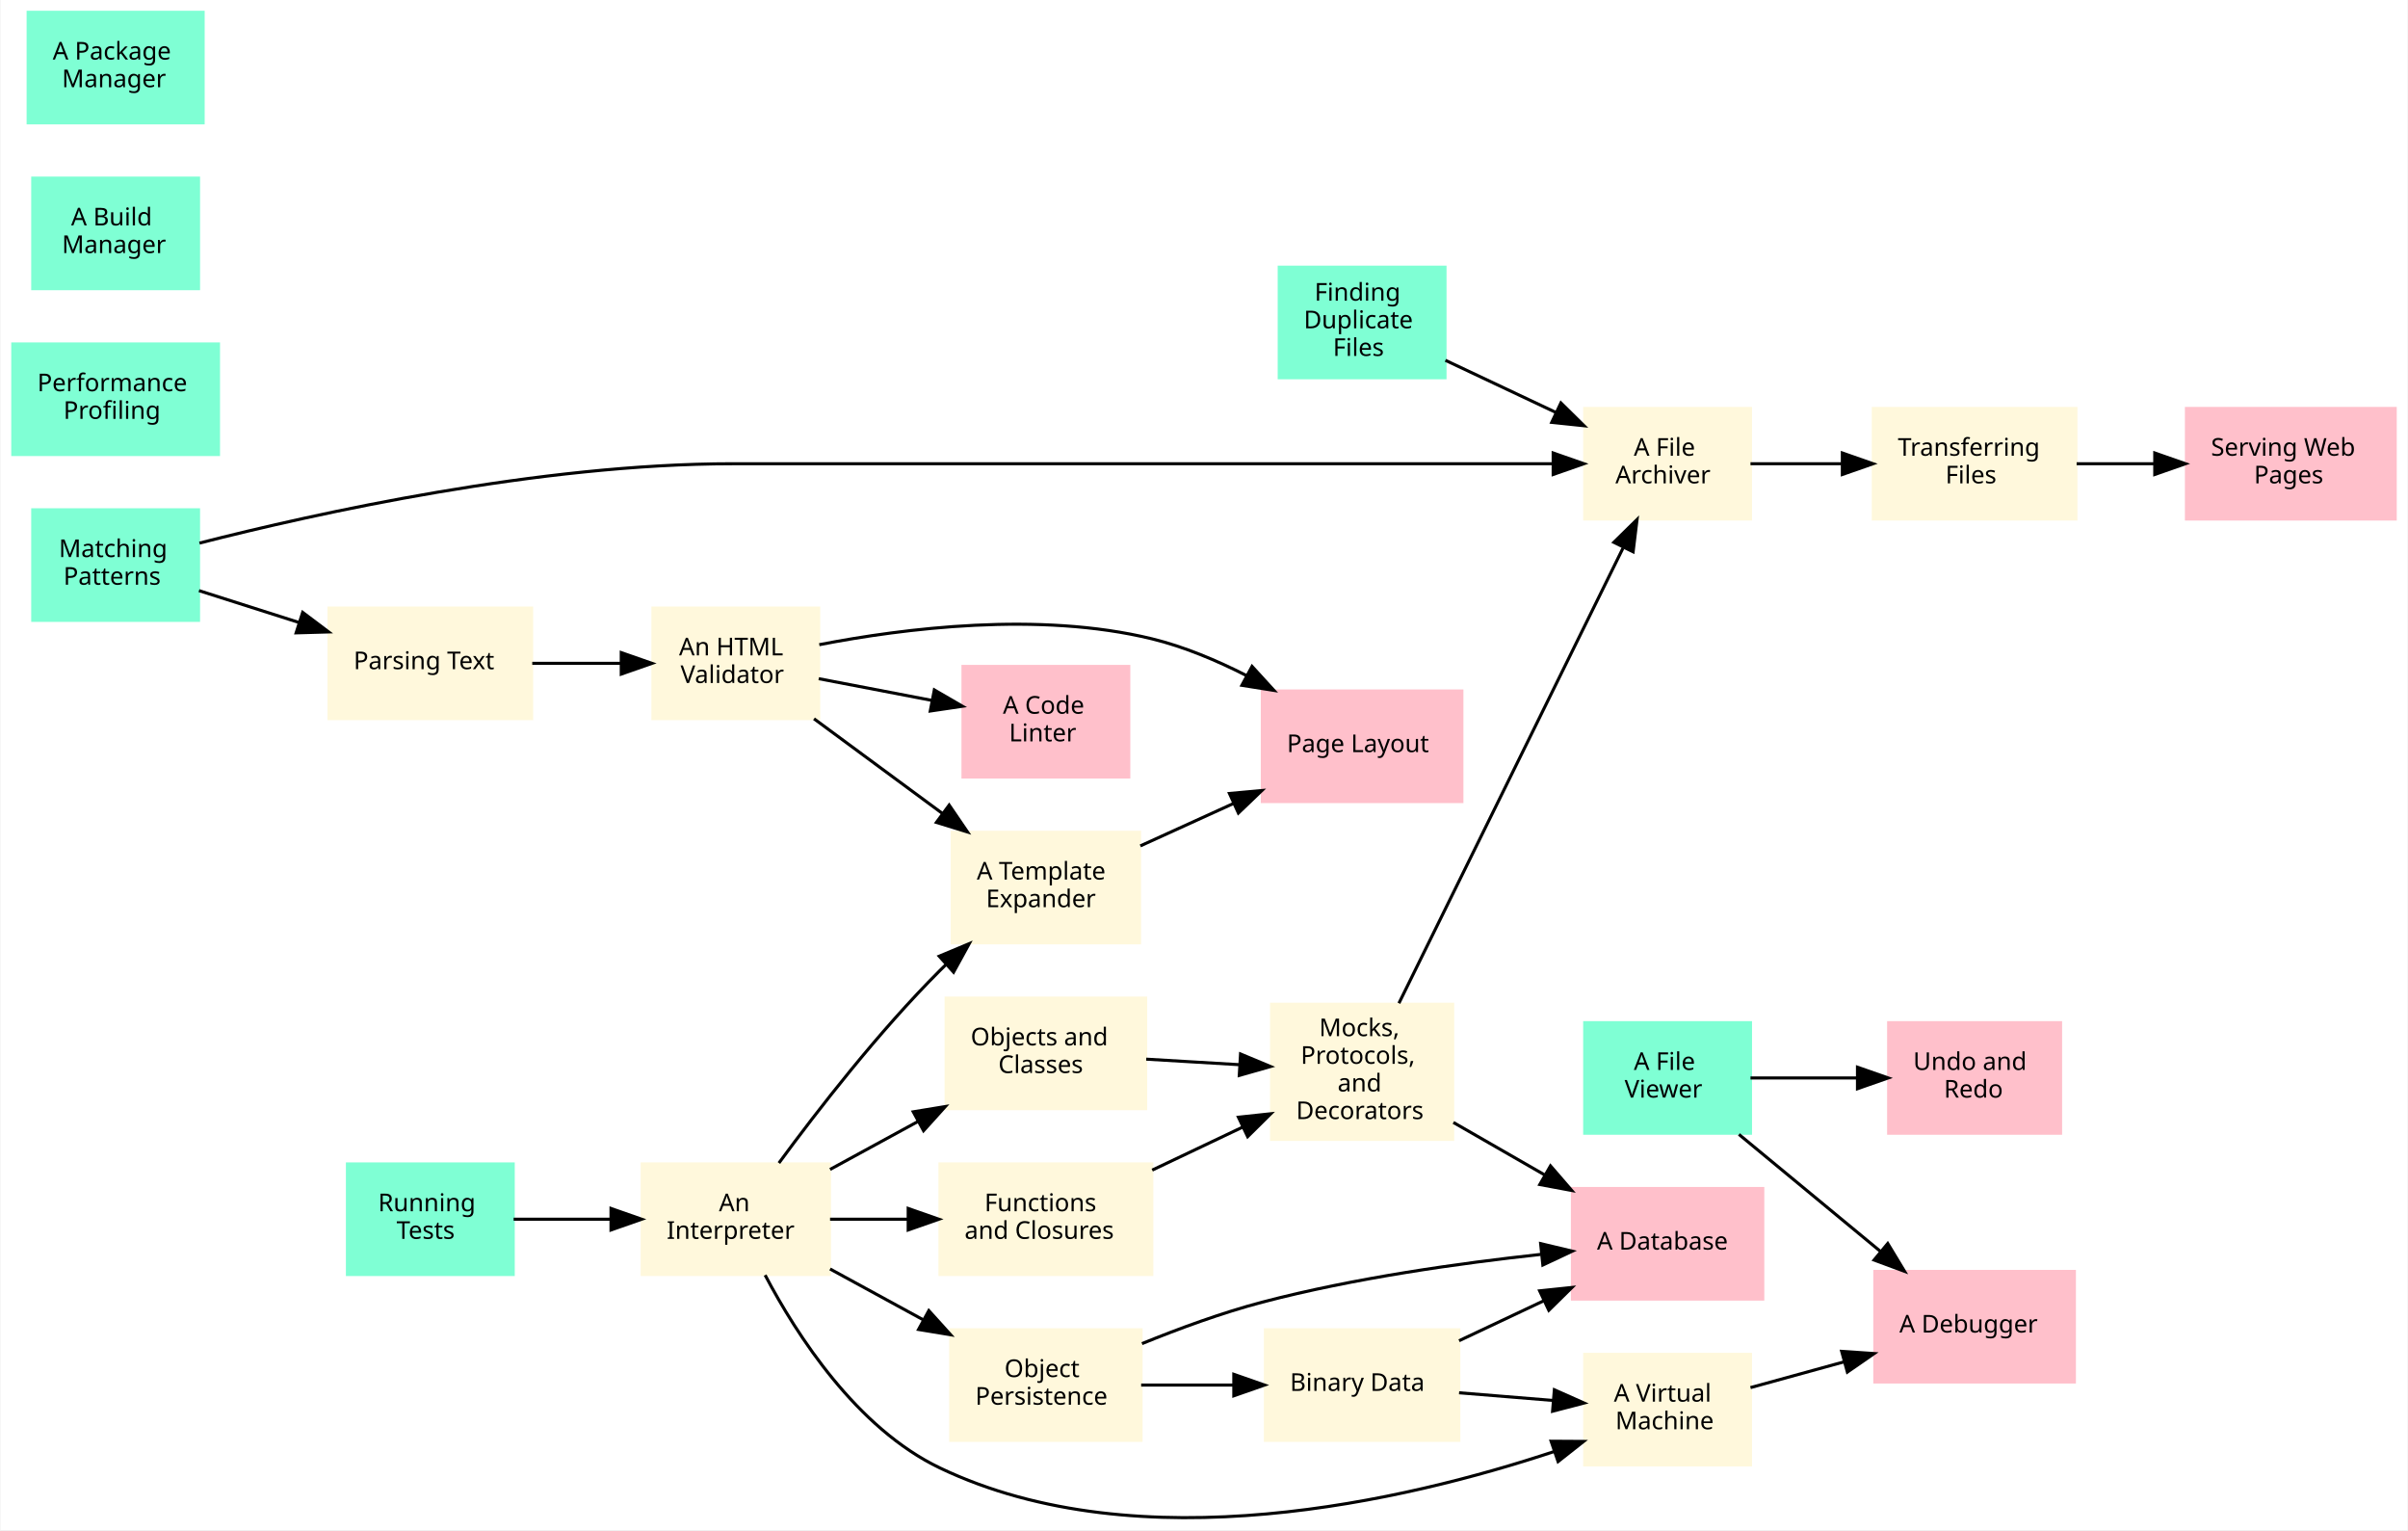
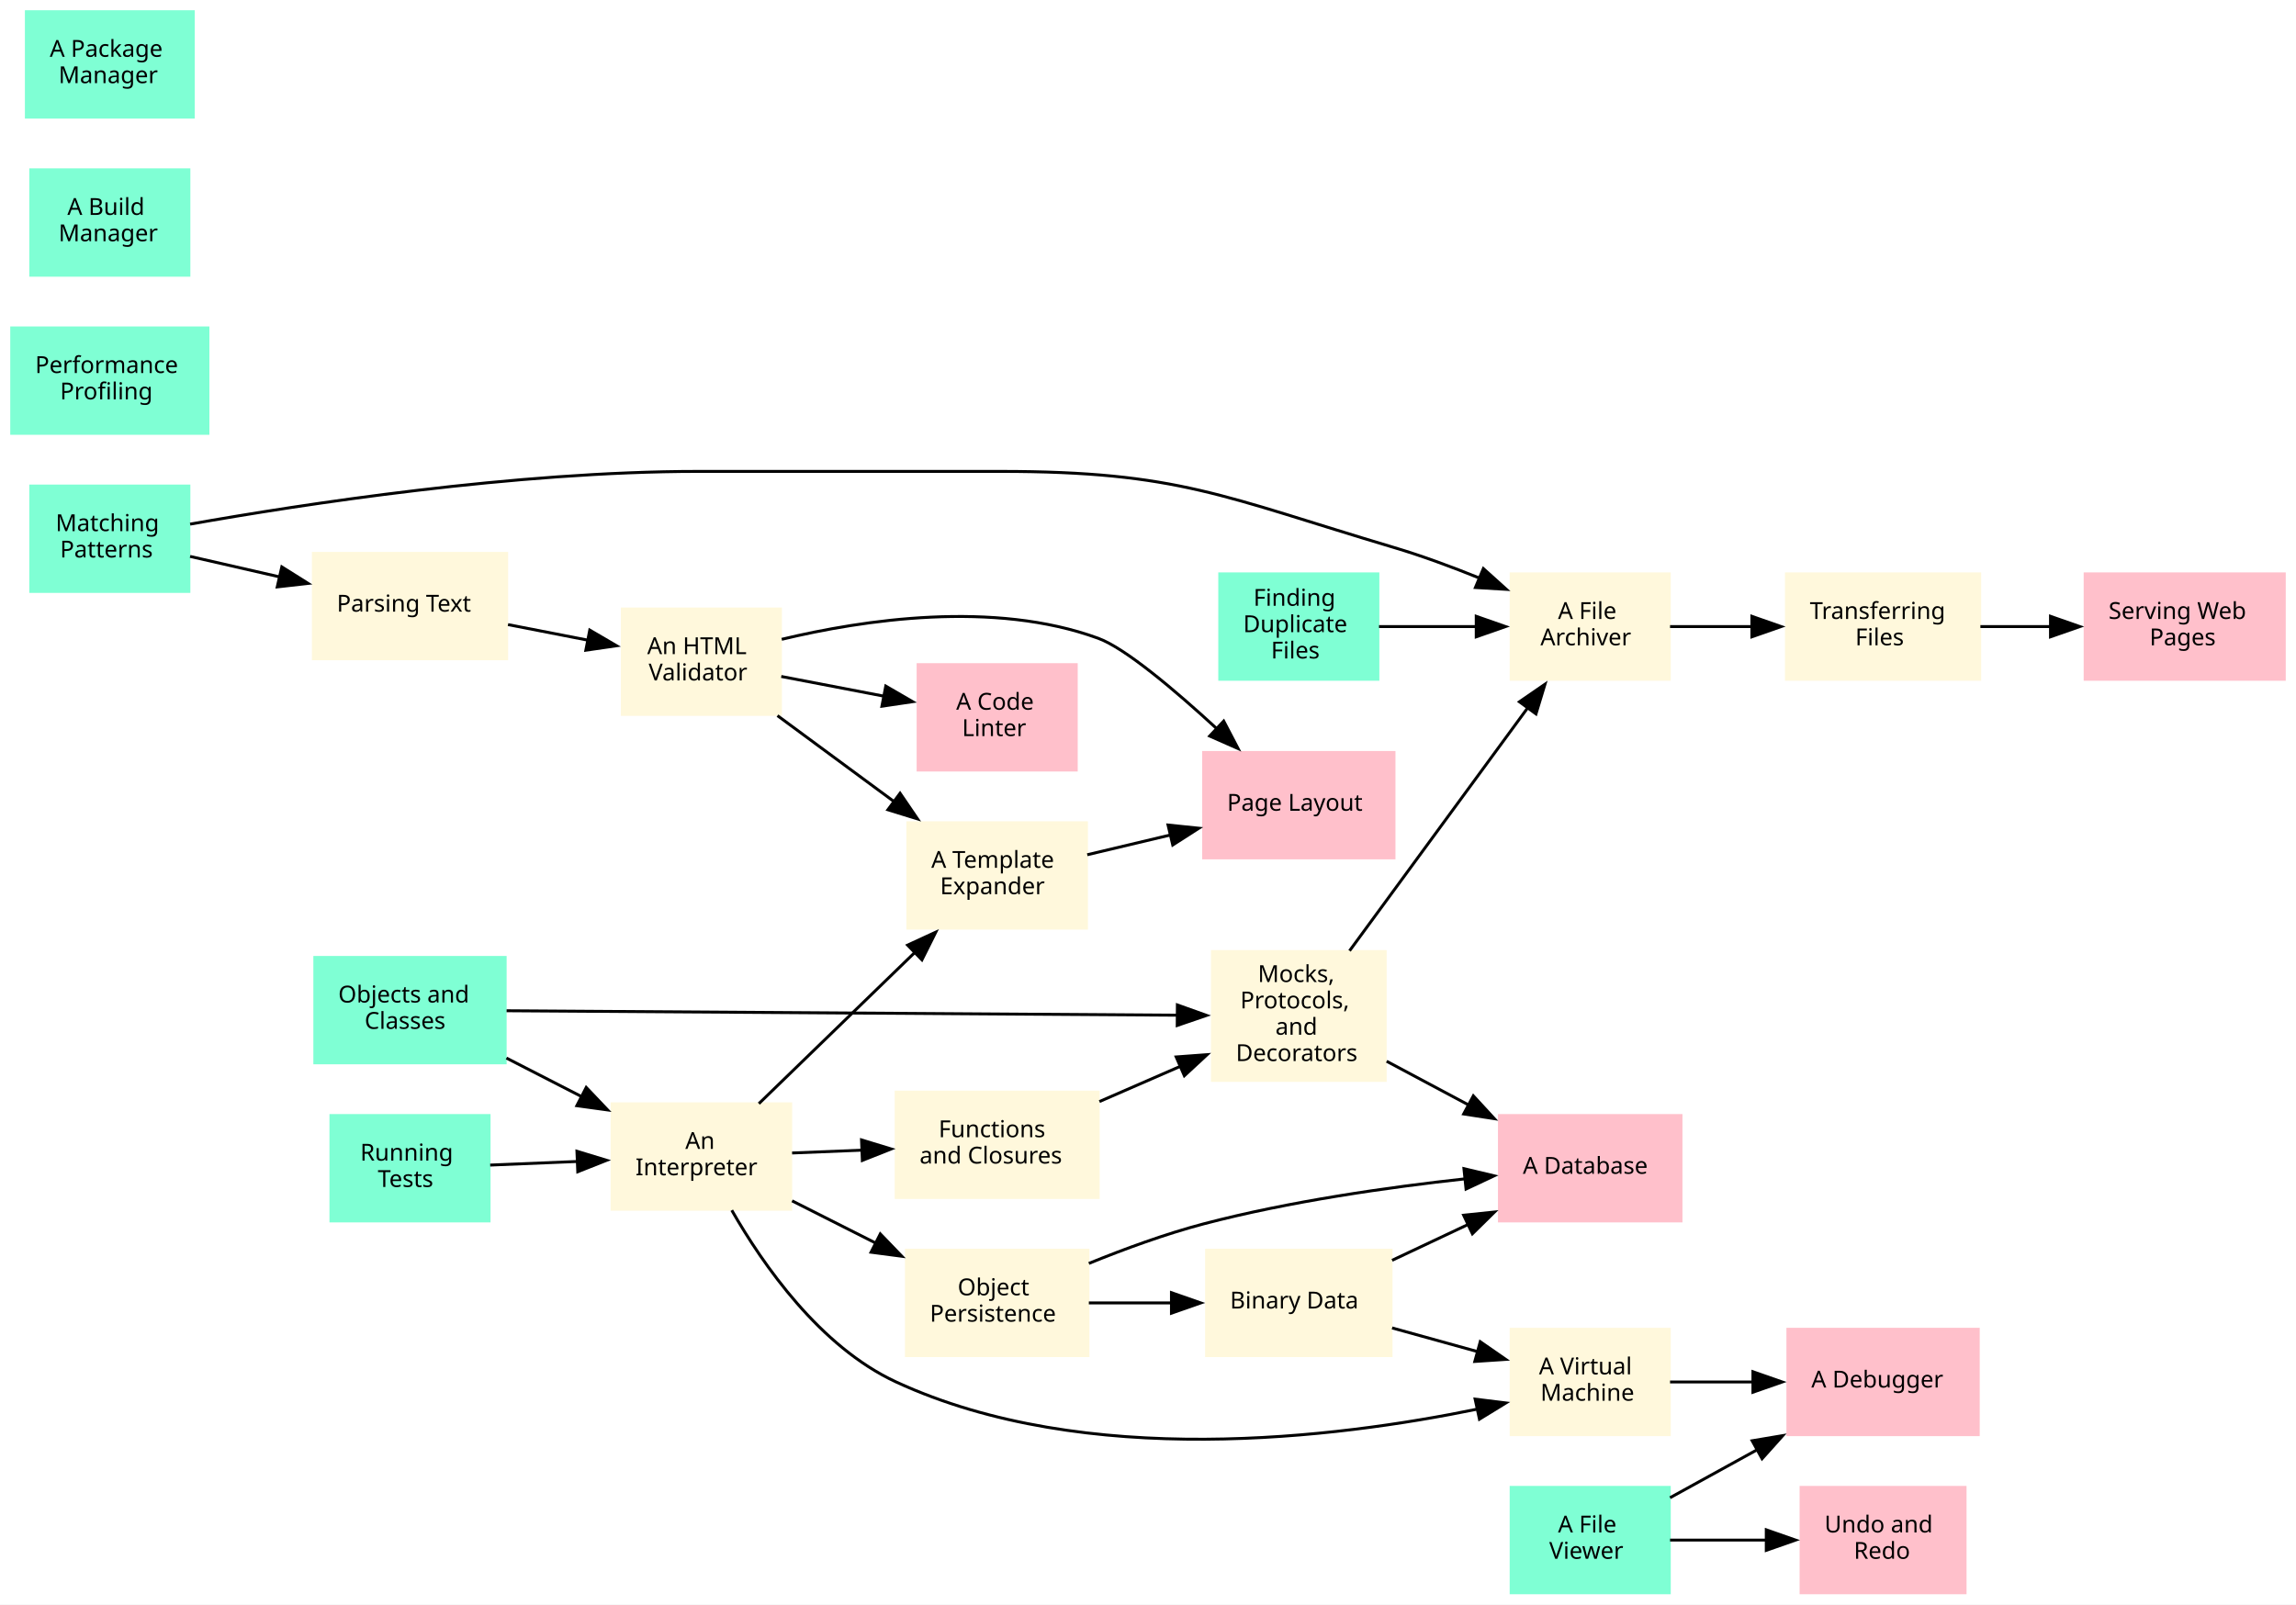
- <svg xmlns="http://www.w3.org/2000/svg" width="784pt" height="498pt" viewBox="0.00 0.00 784.00 498.21">
-   <g id="graph0" class="graph" transform="scale(1 1) rotate(0) translate(4 494.21)">
-     <polygon fill="white" stroke="none" points="-4,4 -4,-494.21 780,-494.21 780,4 -4,4" />
+ <svg xmlns="http://www.w3.org/2000/svg" width="784pt" height="548pt" viewBox="0.00 0.00 784.00 548.00">
+   <g id="graph0" class="graph" transform="scale(1 1) rotate(0) translate(4 544)">
+     <polygon fill="white" stroke="none" points="-4,4 -4,-544 780,-544 780,4 -4,4" />
    <g id="node1" class="node">
-       <polygon fill="aquamarine" stroke="aquamarine" points="466.5,-407.21 412.5,-407.21 412.5,-371.21 466.5,-371.21 466.5,-407.21" />
-       <text text-anchor="start" x="424" y="-396.31" font-family="Verdana" font-size="8.00">Finding</text>
-       <text text-anchor="start" x="420.5" y="-387.31" font-family="Verdana" font-size="8.00">Duplicate</text>
-       <text text-anchor="start" x="430" y="-378.31" font-family="Verdana" font-size="8.00">Files</text>
+       <polygon fill="aquamarine" stroke="aquamarine" points="168.5,-217 103.5,-217 103.5,-181 168.5,-181 168.5,-217" />
+       <text text-anchor="start" x="111.5" y="-201.6" font-family="Verdana" font-size="8.00">Objects and</text>
+       <text text-anchor="start" x="120.5" y="-192.6" font-family="Verdana" font-size="8.00">Classes</text>
+     </g>
+     <g id="node6" class="node">
+       <polygon fill="cornsilk" stroke="cornsilk" points="266,-167 205,-167 205,-131 266,-131 266,-167" />
+       <text text-anchor="start" x="230" y="-151.6" font-family="Verdana" font-size="8.00">An</text>
+       <text text-anchor="start" x="213" y="-142.6" font-family="Verdana" font-size="8.00">Interpreter</text>
+     </g>
+     <g id="edge2" class="edge">
+       <path fill="none" stroke="black" d="M168.93,-182.63C177.14,-178.42 186.08,-173.83 194.64,-169.44" />
+       <polygon fill="black" stroke="black" points="196.17,-172.59 203.47,-164.91 192.97,-166.36 196.17,-172.59" />
+     </g>
+     <g id="node8" class="node">
+       <polygon fill="cornsilk" stroke="cornsilk" points="469,-219 410,-219 410,-175 469,-175 469,-219" />
+       <text text-anchor="start" x="425.5" y="-208.6" font-family="Verdana" font-size="8.00">Mocks,</text>
+       <text text-anchor="start" x="419.5" y="-199.6" font-family="Verdana" font-size="8.00">Protocols,</text>
+       <text text-anchor="start" x="431.5" y="-190.6" font-family="Verdana" font-size="8.00">and</text>
+       <text text-anchor="start" x="418" y="-181.6" font-family="Verdana" font-size="8.00">Decorators</text>
+     </g>
+     <g id="edge6" class="edge">
+       <path fill="none" stroke="black" d="M168.98,-198.79C224.25,-198.42 337.52,-197.67 398.13,-197.27" />
+       <polygon fill="black" stroke="black" points="398.03,-200.77 408,-197.2 397.98,-193.77 398.03,-200.77" />
+     </g>
+     <g id="node2" class="node">
+       <polygon fill="aquamarine" stroke="aquamarine" points="466.5,-348 412.5,-348 412.5,-312 466.5,-312 466.5,-348" />
+       <text text-anchor="start" x="424" y="-337.1" font-family="Verdana" font-size="8.00">Finding</text>
+       <text text-anchor="start" x="420.5" y="-328.1" font-family="Verdana" font-size="8.00">Duplicate</text>
+       <text text-anchor="start" x="430" y="-319.1" font-family="Verdana" font-size="8.00">Files</text>
    </g>
    <g id="node9" class="node">
-       <polygon fill="cornsilk" stroke="cornsilk" points="566,-361.21 512,-361.21 512,-325.21 566,-325.21 566,-361.21" />
-       <text text-anchor="start" x="528" y="-345.81" font-family="Verdana" font-size="8.00">A File</text>
-       <text text-anchor="start" x="522" y="-336.81" font-family="Verdana" font-size="8.00">Archiver</text>
+       <polygon fill="cornsilk" stroke="cornsilk" points="566,-348 512,-348 512,-312 566,-312 566,-348" />
+       <text text-anchor="start" x="528" y="-332.6" font-family="Verdana" font-size="8.00">A File</text>
+       <text text-anchor="start" x="522" y="-323.6" font-family="Verdana" font-size="8.00">Archiver</text>
+     </g>
+     <g id="edge9" class="edge">
+       <path fill="none" stroke="black" d="M466.88,-330C477.18,-330 489.18,-330 500.35,-330" />
+       <polygon fill="black" stroke="black" points="500.08,-333.5 510.08,-330 500.08,-326.5 500.08,-333.5" />
+     </g>
+     <g id="node3" class="node">
+       <polygon fill="aquamarine" stroke="aquamarine" points="60.5,-378 6.5,-378 6.5,-342 60.5,-342 60.5,-378" />
+       <text text-anchor="start" x="15" y="-362.6" font-family="Verdana" font-size="8.00">Matching</text>
+       <text text-anchor="start" x="16.5" y="-353.6" font-family="Verdana" font-size="8.00">Patterns</text>
+     </g>
+     <g id="node4" class="node">
+       <polygon fill="cornsilk" stroke="cornsilk" points="169,-355 103,-355 103,-319 169,-319 169,-355" />
+       <text text-anchor="start" x="111" y="-335.1" font-family="Verdana" font-size="8.00">Parsing Text</text>
+     </g>
+     <g id="edge1" class="edge">
+       <path fill="none" stroke="black" d="M60.91,-353.96C70.3,-351.81 81.15,-349.32 91.59,-346.94" />
+       <polygon fill="black" stroke="black" points="92.23,-350.38 101.2,-344.74 90.67,-343.55 92.23,-350.38" />
+     </g>
+     <g id="edge7" class="edge">
+       <path fill="none" stroke="black" d="M60.92,-364.99C99.08,-371.76 171.94,-383 234.5,-383 234.5,-383 234.5,-383 337.5,-383 398.38,-383 413.65,-374.39 472,-357 481.64,-354.13 491.8,-350.36 501.19,-346.56" />
+       <polygon fill="black" stroke="black" points="502.51,-349.8 510.38,-342.71 499.8,-343.34 502.51,-349.8" />
+     </g>
+     <g id="node10" class="node">
+       <polygon fill="cornsilk" stroke="cornsilk" points="262.5,-336 208.5,-336 208.5,-300 262.5,-300 262.5,-336" />
+       <text text-anchor="start" x="217" y="-320.6" font-family="Verdana" font-size="8.00">An HTML</text>
+       <text text-anchor="start" x="217.5" y="-311.6" font-family="Verdana" font-size="8.00">Validator</text>
+     </g>
+     <g id="edge10" class="edge">
+       <path fill="none" stroke="black" d="M169.47,-330.67C178.27,-328.96 187.87,-327.09 196.93,-325.32" />
+       <polygon fill="black" stroke="black" points="197.38,-328.8 206.53,-323.45 196.04,-321.93 197.38,-328.8" />
+     </g>
+     <g id="node5" class="node">
+       <polygon fill="aquamarine" stroke="aquamarine" points="163,-163 109,-163 109,-127 163,-127 163,-163" />
+       <text text-anchor="start" x="119" y="-147.6" font-family="Verdana" font-size="8.00">Running</text>
+       <text text-anchor="start" x="125" y="-138.6" font-family="Verdana" font-size="8.00">Tests</text>
+     </g>
+     <g id="edge3" class="edge">
+       <path fill="none" stroke="black" d="M163.38,-146.08C172.65,-146.46 183.28,-146.9 193.46,-147.32" />
+       <polygon fill="black" stroke="black" points="193,-150.8 203.14,-147.71 193.29,-143.81 193,-150.8" />
+     </g>
+     <g id="node7" class="node">
+       <polygon fill="cornsilk" stroke="cornsilk" points="371,-171 302,-171 302,-135 371,-135 371,-171" />
+       <text text-anchor="start" x="316.5" y="-155.6" font-family="Verdana" font-size="8.00">Functions</text>
+       <text text-anchor="start" x="310" y="-146.6" font-family="Verdana" font-size="8.00">and Closures</text>
+     </g>
+     <g id="edge4" class="edge">
+       <path fill="none" stroke="black" d="M266.47,-150.21C274.05,-150.52 282.36,-150.85 290.51,-151.18" />
+       <polygon fill="black" stroke="black" points="290.18,-154.67 300.31,-151.58 290.46,-147.68 290.18,-154.67" />
+     </g>
+     <g id="node11" class="node">
+       <polygon fill="cornsilk" stroke="cornsilk" points="367,-263 306,-263 306,-227 367,-227 367,-263" />
+       <text text-anchor="start" x="314" y="-247.6" font-family="Verdana" font-size="8.00">A Template</text>
+       <text text-anchor="start" x="317" y="-238.6" font-family="Verdana" font-size="8.00">Expander</text>
+     </g>
+     <g id="edge12" class="edge">
+       <path fill="none" stroke="black" d="M255.12,-167.06C270.24,-181.71 291.74,-202.57 308.71,-219.02" />
+       <polygon fill="black" stroke="black" points="305.92,-221.2 315.54,-225.64 310.8,-216.17 305.92,-221.2" />
+     </g>
+     <g id="node15" class="node">
+       <polygon fill="cornsilk" stroke="cornsilk" points="367.5,-117 305.5,-117 305.5,-81 367.5,-81 367.5,-117" />
+       <text text-anchor="start" x="323" y="-101.6" font-family="Verdana" font-size="8.00">Object</text>
+       <text text-anchor="start" x="313.5" y="-92.6" font-family="Verdana" font-size="8.00">Persistence</text>
+     </g>
+     <g id="edge16" class="edge">
+       <path fill="none" stroke="black" d="M266.47,-133.86C275.5,-129.3 285.56,-124.22 295.14,-119.38" />
+       <polygon fill="black" stroke="black" points="296.59,-122.57 303.94,-114.94 293.43,-116.32 296.59,-122.57" />
+     </g>
+     <g id="node24" class="node">
+       <polygon fill="cornsilk" stroke="cornsilk" points="566,-90 512,-90 512,-54 566,-54 566,-90" />
+       <text text-anchor="start" x="521.5" y="-74.6" font-family="Verdana" font-size="8.00">A Virtual</text>
+       <text text-anchor="start" x="522" y="-65.6" font-family="Verdana" font-size="8.00">Machine</text>
+     </g>
+     <g id="edge24" class="edge">
+       <path fill="none" stroke="black" d="M245.87,-130.65C256.58,-111.94 276.03,-84 302,-72 366.59,-42.14 452.17,-52.8 500.52,-62.74" />
+       <polygon fill="black" stroke="black" points="499.7,-66.14 510.21,-64.84 501.18,-59.3 499.7,-66.14" />
+     </g>
+     <g id="edge5" class="edge">
+       <path fill="none" stroke="black" d="M371.41,-167.77C380.31,-171.65 389.98,-175.86 399.14,-179.85" />
+       <polygon fill="black" stroke="black" points="397.62,-183.01 408.18,-183.79 400.41,-176.59 397.62,-183.01" />
    </g>
    <g id="edge8" class="edge">
-       <path fill="none" stroke="black" d="M466.63,-376.89C477.67,-371.68 490.69,-365.53 502.58,-359.93" />
-       <polygon fill="black" stroke="black" points="504.25,-363.01 511.8,-355.58 501.26,-356.68 504.25,-363.01" />
-     </g>
-     <g id="node2" class="node">
-       <polygon fill="aquamarine" stroke="aquamarine" points="60.5,-328.21 6.5,-328.21 6.5,-292.21 60.5,-292.21 60.5,-328.21" />
-       <text text-anchor="start" x="15" y="-312.81" font-family="Verdana" font-size="8.00">Matching</text>
-       <text text-anchor="start" x="16.5" y="-303.81" font-family="Verdana" font-size="8.00">Patterns</text>
-     </g>
-     <g id="node3" class="node">
-       <polygon fill="cornsilk" stroke="cornsilk" points="169,-296.21 103,-296.21 103,-260.21 169,-260.21 169,-296.21" />
-       <text text-anchor="start" x="111" y="-276.31" font-family="Verdana" font-size="8.00">Parsing Text</text>
-     </g>
-     <g id="edge1" class="edge">
-       <path fill="none" stroke="black" d="M60.64,-301.89C70.63,-298.71 82.28,-295 93.36,-291.47" />
-       <polygon fill="black" stroke="black" points="94.42,-294.81 102.88,-288.44 92.29,-288.14 94.42,-294.81" />
-     </g>
-     <g id="edge7" class="edge">
-       <path fill="none" stroke="black" d="M60.8,-317.37C98.82,-327.08 171.51,-343.21 234.5,-343.21 234.5,-343.21 234.5,-343.21 337.5,-343.21 394.86,-343.21 461.44,-343.21 501.62,-343.21" />
-       <polygon fill="black" stroke="black" points="501.73,-346.71 511.73,-343.21 501.73,-339.71 501.73,-346.71" />
-     </g>
-     <g id="node10" class="node">
-       <polygon fill="cornsilk" stroke="cornsilk" points="262.5,-296.21 208.5,-296.21 208.5,-260.21 262.5,-260.21 262.5,-296.21" />
-       <text text-anchor="start" x="217" y="-280.81" font-family="Verdana" font-size="8.00">An HTML</text>
-       <text text-anchor="start" x="217.5" y="-271.81" font-family="Verdana" font-size="8.00">Validator</text>
-     </g>
-     <g id="edge10" class="edge">
-       <path fill="none" stroke="black" d="M169.2,-278.21C178.38,-278.21 188.46,-278.21 197.89,-278.21" />
-       <polygon fill="black" stroke="black" points="198.19,-281.71 208.19,-278.21 198.19,-274.71 198.19,-281.71" />
-     </g>
-     <g id="node4" class="node">
-       <polygon fill="aquamarine" stroke="aquamarine" points="163,-115.21 109,-115.21 109,-79.21 163,-79.21 163,-115.21" />
-       <text text-anchor="start" x="119" y="-99.81" font-family="Verdana" font-size="8.00">Running</text>
-       <text text-anchor="start" x="125" y="-90.81" font-family="Verdana" font-size="8.00">Tests</text>
-     </g>
-     <g id="node5" class="node">
-       <polygon fill="cornsilk" stroke="cornsilk" points="266,-115.21 205,-115.21 205,-79.21 266,-79.21 266,-115.21" />
-       <text text-anchor="start" x="230" y="-99.81" font-family="Verdana" font-size="8.00">An</text>
-       <text text-anchor="start" x="213" y="-90.81" font-family="Verdana" font-size="8.00">Interpreter</text>
-     </g>
-     <g id="edge2" class="edge">
-       <path fill="none" stroke="black" d="M163.13,-97.21C172.77,-97.21 183.94,-97.21 194.53,-97.21" />
-       <polygon fill="black" stroke="black" points="194.85,-100.71 204.85,-97.21 194.85,-93.71 194.85,-100.71" />
-     </g>
-     <g id="node6" class="node">
-       <polygon fill="cornsilk" stroke="cornsilk" points="369,-169.21 304,-169.21 304,-133.21 369,-133.21 369,-169.21" />
-       <text text-anchor="start" x="312" y="-153.81" font-family="Verdana" font-size="8.00">Objects and</text>
-       <text text-anchor="start" x="321" y="-144.81" font-family="Verdana" font-size="8.00">Classes</text>
-     </g>
-     <g id="edge3" class="edge">
-       <path fill="none" stroke="black" d="M266.2,-113.42C275.18,-118.31 285.2,-123.78 294.77,-129" />
-       <polygon fill="black" stroke="black" points="293.3,-132.18 303.75,-133.9 296.65,-126.03 293.3,-132.18" />
-     </g>
-     <g id="node7" class="node">
-       <polygon fill="cornsilk" stroke="cornsilk" points="371,-115.21 302,-115.21 302,-79.21 371,-79.21 371,-115.21" />
-       <text text-anchor="start" x="316.5" y="-99.81" font-family="Verdana" font-size="8.00">Functions</text>
-       <text text-anchor="start" x="310" y="-90.81" font-family="Verdana" font-size="8.00">and Closures</text>
-     </g>
-     <g id="edge4" class="edge">
-       <path fill="none" stroke="black" d="M266.2,-97.21C274.14,-97.21 282.89,-97.21 291.42,-97.21" />
-       <polygon fill="black" stroke="black" points="291.65,-100.71 301.65,-97.21 291.65,-93.71 291.65,-100.71" />
-     </g>
-     <g id="node11" class="node">
-       <polygon fill="cornsilk" stroke="cornsilk" points="367,-223.21 306,-223.21 306,-187.21 367,-187.21 367,-223.21" />
-       <text text-anchor="start" x="314" y="-207.81" font-family="Verdana" font-size="8.00">A Template</text>
-       <text text-anchor="start" x="317" y="-198.81" font-family="Verdana" font-size="8.00">Expander</text>
+       <path fill="none" stroke="black" d="M456.82,-219.26C473.57,-242.11 499.67,-277.71 517.73,-302.35" />
+       <polygon fill="black" stroke="black" points="514.83,-304.31 523.56,-310.31 520.48,-300.17 514.83,-304.31" />
+     </g>
+     <g id="node17" class="node">
+       <polygon fill="pink" stroke="pink" points="570,-163 508,-163 508,-127 570,-127 570,-163" />
+       <text text-anchor="start" x="516" y="-143.1" font-family="Verdana" font-size="8.00">A Database</text>
+     </g>
+     <g id="edge19" class="edge">
+       <path fill="none" stroke="black" d="M469.49,-181.54C478.31,-176.83 488.17,-171.57 497.6,-166.55" />
+       <polygon fill="black" stroke="black" points="499.09,-169.72 506.26,-161.93 495.79,-163.54 499.09,-169.72" />
+     </g>
+     <g id="node20" class="node">
+       <polygon fill="cornsilk" stroke="cornsilk" points="672,-348 606,-348 606,-312 672,-312 672,-348" />
+       <text text-anchor="start" x="614" y="-332.6" font-family="Verdana" font-size="8.00">Transferring</text>
+       <text text-anchor="start" x="629.5" y="-323.6" font-family="Verdana" font-size="8.00">Files</text>
+     </g>
+     <g id="edge21" class="edge">
+       <path fill="none" stroke="black" d="M566.26,-330C574.89,-330 584.72,-330 594.28,-330" />
+       <polygon fill="black" stroke="black" points="594.2,-333.5 604.2,-330 594.2,-326.5 594.2,-333.5" />
    </g>
    <g id="edge11" class="edge">
-       <path fill="none" stroke="black" d="M249.54,-115.51C262.08,-132.56 282.03,-158.28 302,-178.21 302.65,-178.86 303.31,-179.51 303.98,-180.15" />
-       <polygon fill="black" stroke="black" points="301.75,-182.85 311.53,-186.94 306.43,-177.65 301.75,-182.85" />
-     </g>
-     <g id="node15" class="node">
-       <polygon fill="cornsilk" stroke="cornsilk" points="367.5,-61.21 305.5,-61.21 305.5,-25.21 367.5,-25.21 367.5,-61.21" />
-       <text text-anchor="start" x="323" y="-45.81" font-family="Verdana" font-size="8.00">Object</text>
-       <text text-anchor="start" x="313.5" y="-36.81" font-family="Verdana" font-size="8.00">Persistence</text>
-     </g>
-     <g id="edge16" class="edge">
-       <path fill="none" stroke="black" d="M266.2,-81.01C275.71,-75.83 286.38,-70.01 296.45,-64.51" />
-       <polygon fill="black" stroke="black" points="298.37,-67.45 305.48,-59.59 295.02,-61.31 298.37,-67.45" />
-     </g>
-     <g id="node24" class="node">
-       <polygon fill="cornsilk" stroke="cornsilk" points="566,-53.21 512,-53.21 512,-17.21 566,-17.21 566,-53.21" />
-       <text text-anchor="start" x="521.5" y="-37.81" font-family="Verdana" font-size="8.00">A Virtual</text>
-       <text text-anchor="start" x="522" y="-28.81" font-family="Verdana" font-size="8.00">Machine</text>
-     </g>
-     <g id="edge24" class="edge">
-       <path fill="none" stroke="black" d="M245.05,-79.02C255.41,-59.37 274.91,-29.15 302,-16.21 367.11,14.87 453.87,-5.6 501.99,-21.54" />
-       <polygon fill="black" stroke="black" points="501.06,-24.92 511.65,-24.86 503.33,-18.3 501.06,-24.92" />
-     </g>
-     <g id="node8" class="node">
-       <polygon fill="cornsilk" stroke="cornsilk" points="469,-167.21 410,-167.21 410,-123.21 469,-123.21 469,-167.21" />
-       <text text-anchor="start" x="425.5" y="-156.81" font-family="Verdana" font-size="8.00">Mocks,</text>
-       <text text-anchor="start" x="419.5" y="-147.81" font-family="Verdana" font-size="8.00">Protocols,</text>
-       <text text-anchor="start" x="431.5" y="-138.81" font-family="Verdana" font-size="8.00">and</text>
-       <text text-anchor="start" x="418" y="-129.81" font-family="Verdana" font-size="8.00">Decorators</text>
-     </g>
-     <g id="edge6" class="edge">
-       <path fill="none" stroke="black" d="M369.18,-149.33C378.8,-148.76 389.48,-148.13 399.52,-147.53" />
-       <polygon fill="black" stroke="black" points="399.9,-151.01 409.68,-146.93 399.49,-144.03 399.9,-151.01" />
-     </g>
-     <g id="edge5" class="edge">
-       <path fill="none" stroke="black" d="M371.13,-113.2C380.61,-117.7 390.99,-122.63 400.69,-127.25" />
-       <polygon fill="black" stroke="black" points="399.21,-130.42 409.75,-131.55 402.22,-124.1 399.21,-130.42" />
-     </g>
-     <g id="edge9" class="edge">
-       <path fill="none" stroke="black" d="M451.49,-167.54C469.45,-204 505,-276.19 524.47,-315.73" />
-       <polygon fill="black" stroke="black" points="521.49,-317.62 529.05,-325.04 527.77,-314.53 521.49,-317.62" />
-     </g>
-     <g id="node17" class="node">
-       <polygon fill="pink" stroke="pink" points="570,-107.21 508,-107.21 508,-71.21 570,-71.21 570,-107.21" />
-       <text text-anchor="start" x="516" y="-87.31" font-family="Verdana" font-size="8.00">A Database</text>
+       <path fill="none" stroke="black" d="M261.48,-299.58C273.56,-290.67 288.24,-279.85 301.33,-270.19" />
+       <polygon fill="black" stroke="black" points="303.34,-273.07 309.31,-264.31 299.18,-267.43 303.34,-273.07" />
+     </g>
+     <g id="node12" class="node">
+       <polygon fill="pink" stroke="pink" points="363.5,-317 309.5,-317 309.5,-281 363.5,-281 363.5,-317" />
+       <text text-anchor="start" x="322.5" y="-301.6" font-family="Verdana" font-size="8.00">A Code</text>
+       <text text-anchor="start" x="324.5" y="-292.6" font-family="Verdana" font-size="8.00">Linter</text>
+     </g>
+     <g id="edge13" class="edge">
+       <path fill="none" stroke="black" d="M262.77,-312.96C273.51,-310.9 286.14,-308.47 297.83,-306.23" />
+       <polygon fill="black" stroke="black" points="298.46,-309.67 307.62,-304.35 297.14,-302.8 298.46,-309.67" />
+     </g>
+     <g id="node13" class="node">
+       <polygon fill="pink" stroke="pink" points="472,-287 407,-287 407,-251 472,-251 472,-287" />
+       <text text-anchor="start" x="415" y="-267.1" font-family="Verdana" font-size="8.00">Page Layout</text>
+     </g>
+     <g id="edge14" class="edge">
+       <path fill="none" stroke="black" d="M262.93,-325.65C290.73,-332.31 335.3,-339.06 371,-326 380.21,-322.63 397.07,-308.4 411.63,-295" />
+       <polygon fill="black" stroke="black" points="413.85,-297.72 418.76,-288.33 409.06,-292.61 413.85,-297.72" />
+     </g>
+     <g id="edge15" class="edge">
+       <path fill="none" stroke="black" d="M367.26,-252.07C376.21,-254.2 386.21,-256.57 395.82,-258.86" />
+       <polygon fill="black" stroke="black" points="394.84,-262.22 405.37,-261.13 396.45,-255.41 394.84,-262.22" />
+     </g>
+     <g id="node14" class="node">
+       <polygon fill="aquamarine" stroke="aquamarine" points="67,-432 0,-432 0,-396 67,-396 67,-432" />
+       <text text-anchor="start" x="8" y="-416.6" font-family="Verdana" font-size="8.00">Performance</text>
+       <text text-anchor="start" x="16.5" y="-407.6" font-family="Verdana" font-size="8.00">Profiling</text>
+     </g>
+     <g id="node16" class="node">
+       <polygon fill="cornsilk" stroke="cornsilk" points="471,-117 408,-117 408,-81 471,-81 471,-117" />
+       <text text-anchor="start" x="416" y="-97.1" font-family="Verdana" font-size="8.00">Binary Data</text>
+     </g>
+     <g id="edge17" class="edge">
+       <path fill="none" stroke="black" d="M367.8,-99C376.73,-99 386.66,-99 396.19,-99" />
+       <polygon fill="black" stroke="black" points="396.01,-102.5 406.01,-99 396.01,-95.5 396.01,-102.5" />
+     </g>
+     <g id="edge20" class="edge">
+       <path fill="none" stroke="black" d="M367.8,-112.49C379.8,-117.38 393.86,-122.54 407,-126 436.39,-133.73 470.37,-138.55 496.36,-141.39" />
+       <polygon fill="black" stroke="black" points="495.88,-144.86 506.19,-142.41 496.6,-137.9 495.88,-144.86" />
    </g>
    <g id="edge18" class="edge">
-       <path fill="none" stroke="black" d="M469.23,-128.72C478.52,-123.38 488.98,-117.37 498.89,-111.68" />
-       <polygon fill="black" stroke="black" points="500.86,-114.58 507.78,-106.57 497.37,-108.51 500.86,-114.58" />
-     </g>
-     <g id="node20" class="node">
-       <polygon fill="cornsilk" stroke="cornsilk" points="672,-361.21 606,-361.21 606,-325.21 672,-325.21 672,-361.21" />
-       <text text-anchor="start" x="614" y="-345.81" font-family="Verdana" font-size="8.00">Transferring</text>
-       <text text-anchor="start" x="629.5" y="-336.81" font-family="Verdana" font-size="8.00">Files</text>
-     </g>
-     <g id="edge21" class="edge">
-       <path fill="none" stroke="black" d="M566,-343.21C575.1,-343.21 585.55,-343.21 595.63,-343.21" />
-       <polygon fill="black" stroke="black" points="595.92,-346.71 605.92,-343.21 595.92,-339.71 595.92,-346.71" />
-     </g>
-     <g id="edge12" class="edge">
-       <path fill="none" stroke="black" d="M260.97,-260.17C273.59,-250.87 289.14,-239.4 302.77,-229.35" />
-       <polygon fill="black" stroke="black" points="305,-232.06 310.97,-223.3 300.84,-226.42 305,-232.06" />
-     </g>
-     <g id="node12" class="node">
-       <polygon fill="pink" stroke="pink" points="363.5,-277.21 309.5,-277.21 309.5,-241.21 363.5,-241.21 363.5,-277.21" />
-       <text text-anchor="start" x="322.5" y="-261.81" font-family="Verdana" font-size="8.00">A Code</text>
-       <text text-anchor="start" x="324.5" y="-252.81" font-family="Verdana" font-size="8.00">Linter</text>
-     </g>
-     <g id="edge13" class="edge">
-       <path fill="none" stroke="black" d="M262.51,-273.22C273.79,-271.06 287.19,-268.49 299.41,-266.14" />
-       <polygon fill="black" stroke="black" points="300.16,-269.56 309.32,-264.24 298.84,-262.69 300.16,-269.56" />
-     </g>
-     <g id="node13" class="node">
-       <polygon fill="pink" stroke="pink" points="472,-269.21 407,-269.21 407,-233.21 472,-233.21 472,-269.21" />
-       <text text-anchor="start" x="415" y="-249.31" font-family="Verdana" font-size="8.00">Page Layout</text>
-     </g>
-     <g id="edge14" class="edge">
-       <path fill="none" stroke="black" d="M262.69,-284.29C290.1,-289.6 334.18,-295.19 371,-286.21 381.5,-283.65 392.18,-279.15 401.86,-274.22" />
-       <polygon fill="black" stroke="black" points="403.65,-277.22 410.79,-269.4 400.33,-271.06 403.65,-277.22" />
-     </g>
-     <g id="edge15" class="edge">
-       <path fill="none" stroke="black" d="M367.26,-218.77C376.79,-223.11 387.52,-227.99 397.7,-232.63" />
-       <polygon fill="black" stroke="black" points="396.29,-235.84 406.85,-236.8 399.2,-229.47 396.29,-235.84" />
-     </g>
-     <g id="node14" class="node">
-       <polygon fill="aquamarine" stroke="aquamarine" points="67,-382.21 0,-382.21 0,-346.21 67,-346.21 67,-382.21" />
-       <text text-anchor="start" x="8" y="-366.81" font-family="Verdana" font-size="8.00">Performance</text>
-       <text text-anchor="start" x="16.5" y="-357.81" font-family="Verdana" font-size="8.00">Profiling</text>
-     </g>
-     <g id="node16" class="node">
-       <polygon fill="cornsilk" stroke="cornsilk" points="471,-61.21 408,-61.21 408,-25.21 471,-25.21 471,-61.21" />
-       <text text-anchor="start" x="416" y="-41.31" font-family="Verdana" font-size="8.00">Binary Data</text>
-     </g>
-     <g id="edge17" class="edge">
-       <path fill="none" stroke="black" d="M367.53,-43.21C376.94,-43.21 387.49,-43.21 397.52,-43.21" />
-       <polygon fill="black" stroke="black" points="397.71,-46.71 407.71,-43.21 397.71,-39.71 397.71,-46.71" />
-     </g>
-     <g id="edge19" class="edge">
-       <path fill="none" stroke="black" d="M367.8,-56.7C379.8,-61.59 393.86,-66.76 407,-70.21 436.89,-78.08 471.52,-82.92 497.67,-85.75" />
-       <polygon fill="black" stroke="black" points="497.65,-89.27 507.96,-86.81 498.37,-82.3 497.65,-89.27" />
-     </g>
-     <g id="edge20" class="edge">
-       <path fill="none" stroke="black" d="M471.08,-57.64C479.79,-61.75 489.39,-66.28 498.54,-70.6" />
-       <polygon fill="black" stroke="black" points="497.32,-73.89 507.86,-74.99 500.31,-67.56 497.32,-73.89" />
+       <path fill="none" stroke="black" d="M471.35,-113.55C479.6,-117.45 488.64,-121.71 497.34,-125.81" />
+       <polygon fill="black" stroke="black" points="495.78,-128.95 506.32,-130.05 498.77,-122.62 495.78,-128.95" />
    </g>
    <g id="edge25" class="edge">
-       <path fill="none" stroke="black" d="M471.08,-40.7C480.78,-39.91 491.6,-39.02 501.66,-38.2" />
-       <polygon fill="black" stroke="black" points="502.12,-41.67 511.8,-37.36 501.54,-34.69 502.12,-41.67" />
+       <path fill="none" stroke="black" d="M471.35,-90.46C480.65,-87.88 490.97,-85.02 500.64,-82.34" />
+       <polygon fill="black" stroke="black" points="501.45,-85.75 510.16,-79.71 499.59,-79.01 501.45,-85.75" />
    </g>
    <g id="node18" class="node">
-       <polygon fill="aquamarine" stroke="aquamarine" points="60.5,-436.21 6.5,-436.21 6.5,-400.21 60.5,-400.21 60.5,-436.21" />
-       <text text-anchor="start" x="19" y="-420.81" font-family="Verdana" font-size="8.00">A Build</text>
-       <text text-anchor="start" x="16" y="-411.81" font-family="Verdana" font-size="8.00">Manager</text>
+       <polygon fill="aquamarine" stroke="aquamarine" points="60.5,-486 6.5,-486 6.5,-450 60.5,-450 60.5,-486" />
+       <text text-anchor="start" x="19" y="-470.6" font-family="Verdana" font-size="8.00">A Build</text>
+       <text text-anchor="start" x="16" y="-461.6" font-family="Verdana" font-size="8.00">Manager</text>
    </g>
    <g id="node19" class="node">
-       <polygon fill="aquamarine" stroke="aquamarine" points="62,-490.21 5,-490.21 5,-454.21 62,-454.21 62,-490.21" />
-       <text text-anchor="start" x="13" y="-474.81" font-family="Verdana" font-size="8.00">A Package</text>
-       <text text-anchor="start" x="16" y="-465.81" font-family="Verdana" font-size="8.00">Manager</text>
+       <polygon fill="aquamarine" stroke="aquamarine" points="62,-540 5,-540 5,-504 62,-504 62,-540" />
+       <text text-anchor="start" x="13" y="-524.6" font-family="Verdana" font-size="8.00">A Package</text>
+       <text text-anchor="start" x="16" y="-515.6" font-family="Verdana" font-size="8.00">Manager</text>
    </g>
    <g id="node21" class="node">
-       <polygon fill="pink" stroke="pink" points="776,-361.21 708,-361.21 708,-325.21 776,-325.21 776,-361.21" />
-       <text text-anchor="start" x="716" y="-345.81" font-family="Verdana" font-size="8.00">Serving Web</text>
-       <text text-anchor="start" x="730" y="-336.81" font-family="Verdana" font-size="8.00">Pages</text>
+       <polygon fill="pink" stroke="pink" points="776,-348 708,-348 708,-312 776,-312 776,-348" />
+       <text text-anchor="start" x="716" y="-332.6" font-family="Verdana" font-size="8.00">Serving Web</text>
+       <text text-anchor="start" x="730" y="-323.6" font-family="Verdana" font-size="8.00">Pages</text>
    </g>
    <g id="edge22" class="edge">
-       <path fill="none" stroke="black" d="M672.23,-343.21C680.28,-343.21 689.04,-343.21 697.53,-343.21" />
-       <polygon fill="black" stroke="black" points="697.68,-346.71 707.68,-343.21 697.68,-339.71 697.68,-346.71" />
+       <path fill="none" stroke="black" d="M672.23,-330C679.93,-330 688.27,-330 696.41,-330" />
+       <polygon fill="black" stroke="black" points="696.17,-333.5 706.17,-330 696.17,-326.5 696.17,-333.5" />
    </g>
    <g id="node22" class="node">
-       <polygon fill="aquamarine" stroke="aquamarine" points="566,-161.21 512,-161.21 512,-125.21 566,-125.21 566,-161.21" />
-       <text text-anchor="start" x="528" y="-145.81" font-family="Verdana" font-size="8.00">A File</text>
-       <text text-anchor="start" x="525" y="-136.81" font-family="Verdana" font-size="8.00">Viewer</text>
+       <polygon fill="aquamarine" stroke="aquamarine" points="566,-36 512,-36 512,0 566,0 566,-36" />
+       <text text-anchor="start" x="528" y="-20.6" font-family="Verdana" font-size="8.00">A File</text>
+       <text text-anchor="start" x="525" y="-11.6" font-family="Verdana" font-size="8.00">Viewer</text>
    </g>
    <g id="node23" class="node">
-       <polygon fill="pink" stroke="pink" points="667,-161.21 611,-161.21 611,-125.21 667,-125.21 667,-161.21" />
-       <text text-anchor="start" x="619" y="-145.81" font-family="Verdana" font-size="8.00">Undo and</text>
-       <text text-anchor="start" x="629" y="-136.81" font-family="Verdana" font-size="8.00">Redo</text>
+       <polygon fill="pink" stroke="pink" points="667,-36 611,-36 611,0 667,0 667,-36" />
+       <text text-anchor="start" x="619" y="-20.6" font-family="Verdana" font-size="8.00">Undo and</text>
+       <text text-anchor="start" x="629" y="-11.6" font-family="Verdana" font-size="8.00">Redo</text>
    </g>
    <g id="edge23" class="edge">
-       <path fill="none" stroke="black" d="M566,-143.21C576.6,-143.21 589.05,-143.21 600.58,-143.21" />
-       <polygon fill="black" stroke="black" points="600.85,-146.71 610.85,-143.21 600.85,-139.71 600.85,-146.71" />
+       <path fill="none" stroke="black" d="M566.26,-18C576.45,-18 588.31,-18 599.43,-18" />
+       <polygon fill="black" stroke="black" points="599.12,-21.5 609.12,-18 599.12,-14.5 599.12,-21.5" />
    </g>
    <g id="node25" class="node">
-       <polygon fill="pink" stroke="pink" points="671.5,-80.21 606.5,-80.21 606.5,-44.21 671.5,-44.21 671.5,-80.21" />
-       <text text-anchor="start" x="614.5" y="-60.31" font-family="Verdana" font-size="8.00">A Debugger</text>
+       <polygon fill="pink" stroke="pink" points="671.5,-90 606.5,-90 606.5,-54 671.5,-54 671.5,-90" />
+       <text text-anchor="start" x="614.5" y="-70.1" font-family="Verdana" font-size="8.00">A Debugger</text>
+     </g>
+     <g id="edge27" class="edge">
+       <path fill="none" stroke="black" d="M566.26,-32.47C575.45,-37.53 586,-43.35 596.14,-48.93" />
+       <polygon fill="black" stroke="black" points="594.3,-51.92 604.75,-53.68 597.68,-45.79 594.3,-51.92" />
    </g>
    <g id="edge26" class="edge">
-       <path fill="none" stroke="black" d="M562.24,-124.83C575.87,-113.57 593.48,-99.01 608.29,-86.77" />
-       <polygon fill="black" stroke="black" points="610.71,-89.31 616.19,-80.24 606.25,-83.92 610.71,-89.31" />
-     </g>
-     <g id="edge27" class="edge">
-       <path fill="none" stroke="black" d="M566,-42.38C575.37,-44.96 586.19,-47.94 596.55,-50.79" />
-       <polygon fill="black" stroke="black" points="595.7,-54.19 606.27,-53.47 597.56,-47.44 595.7,-54.19" />
+       <path fill="none" stroke="black" d="M566.26,-72C575.06,-72 585.12,-72 594.87,-72" />
+       <polygon fill="black" stroke="black" points="594.56,-75.5 604.56,-72 594.56,-68.5 594.56,-75.5" />
    </g>
  </g>
</svg>
